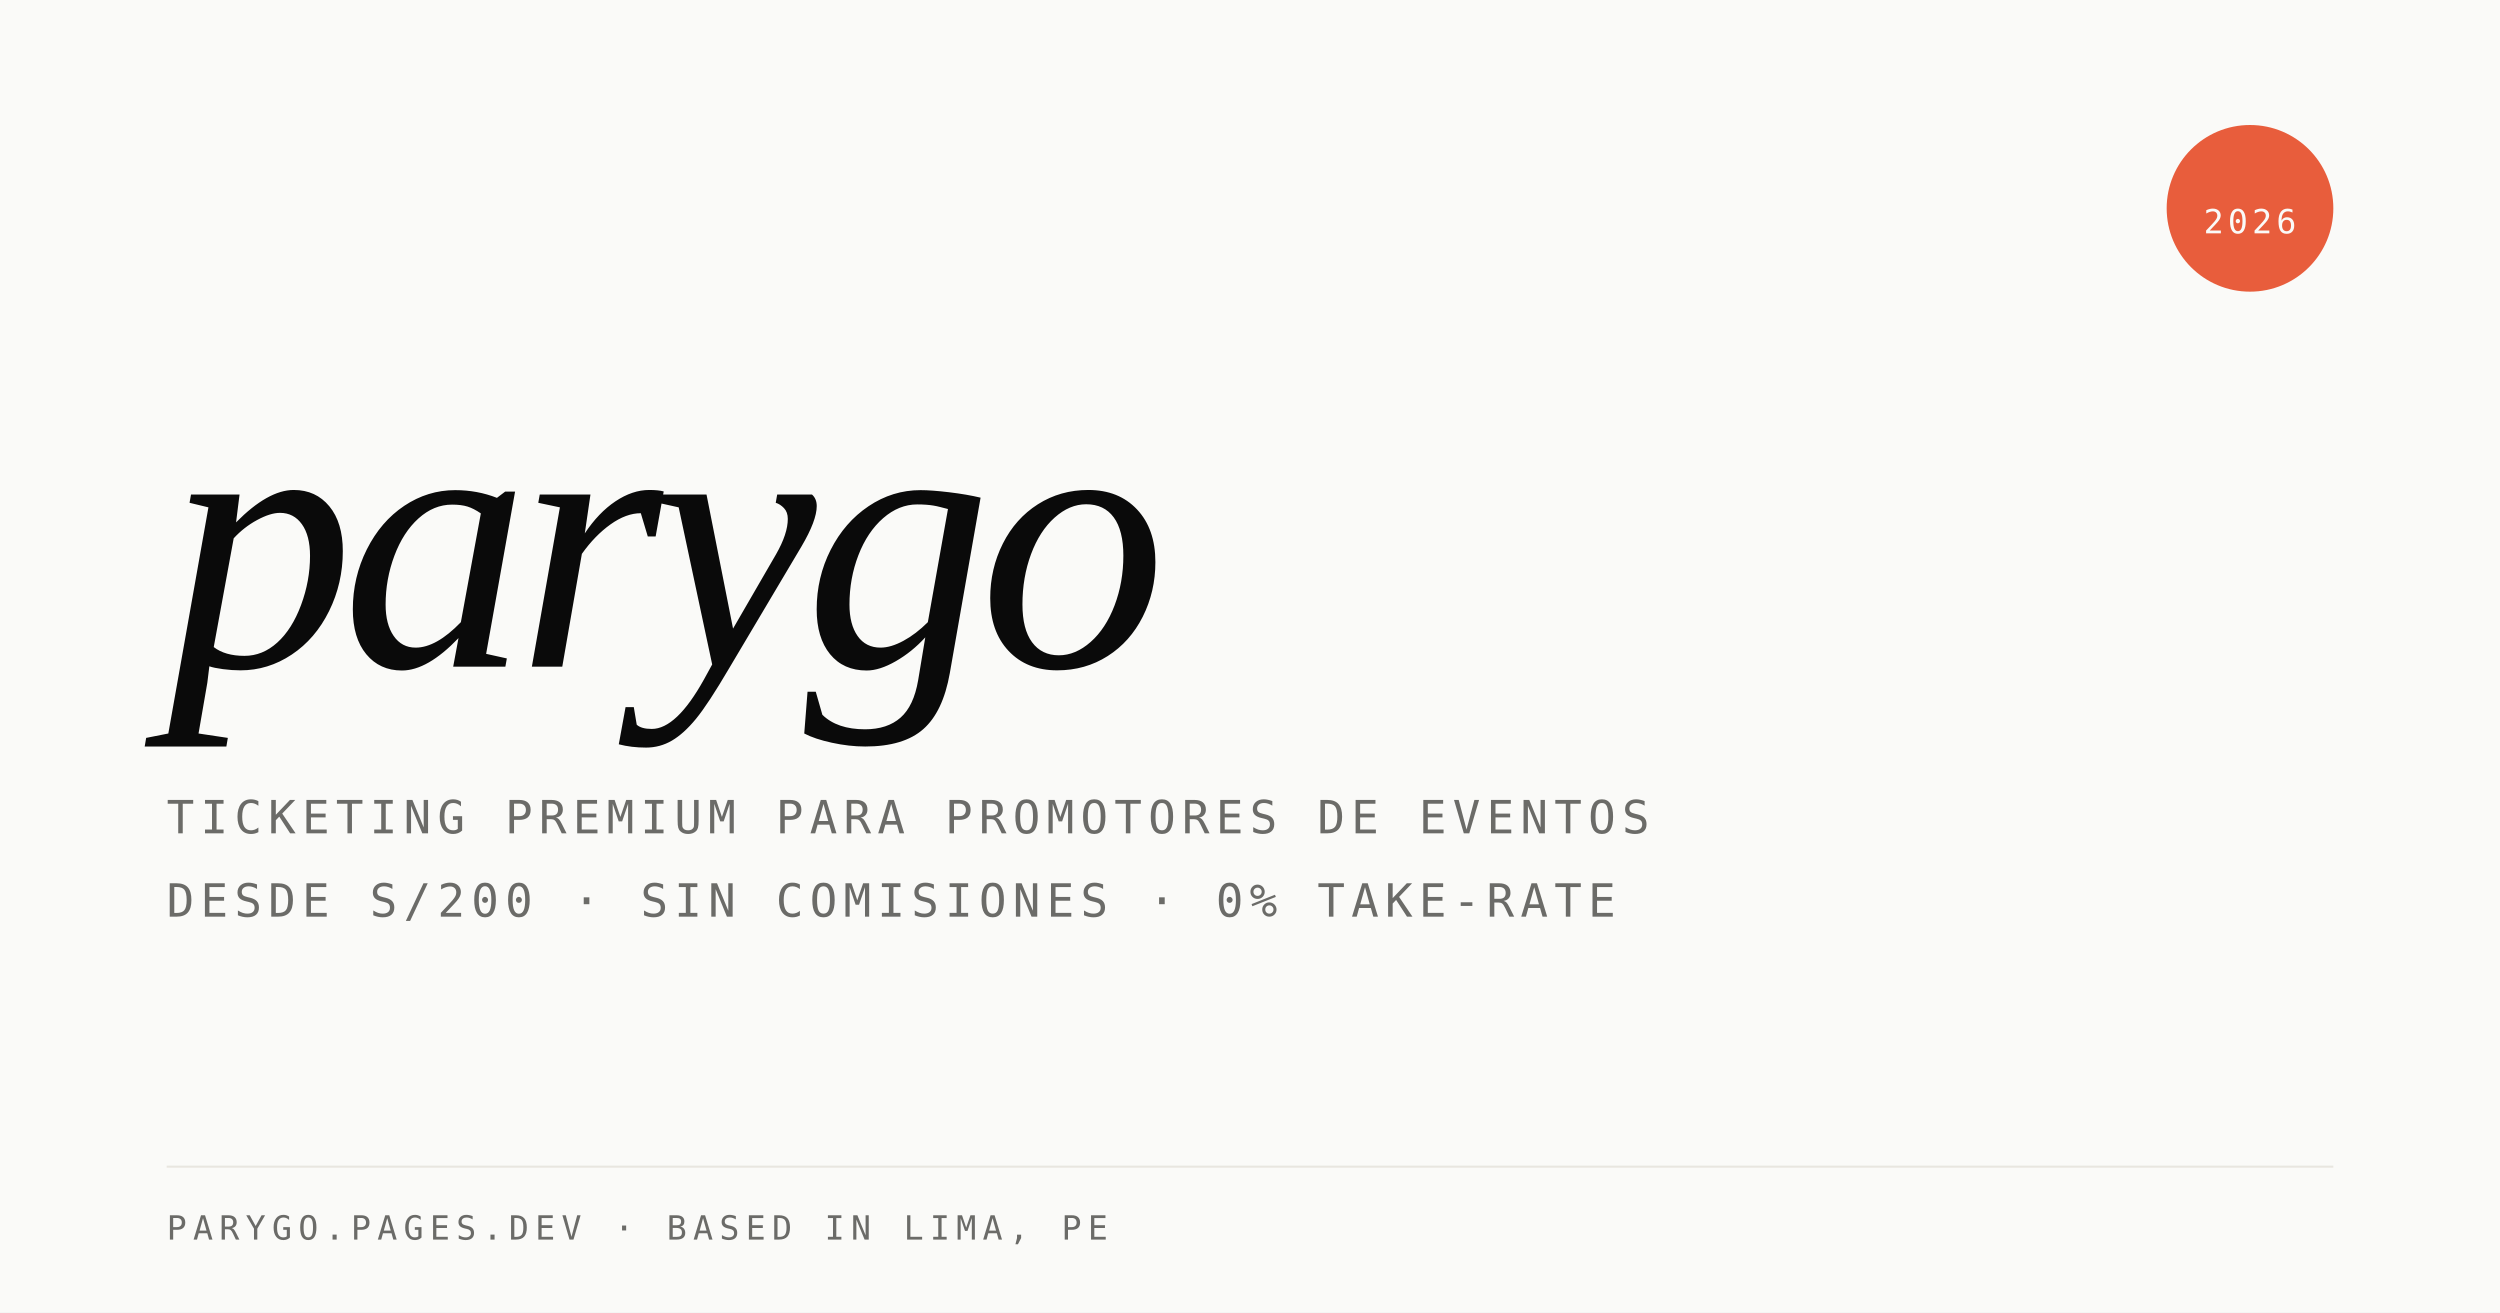
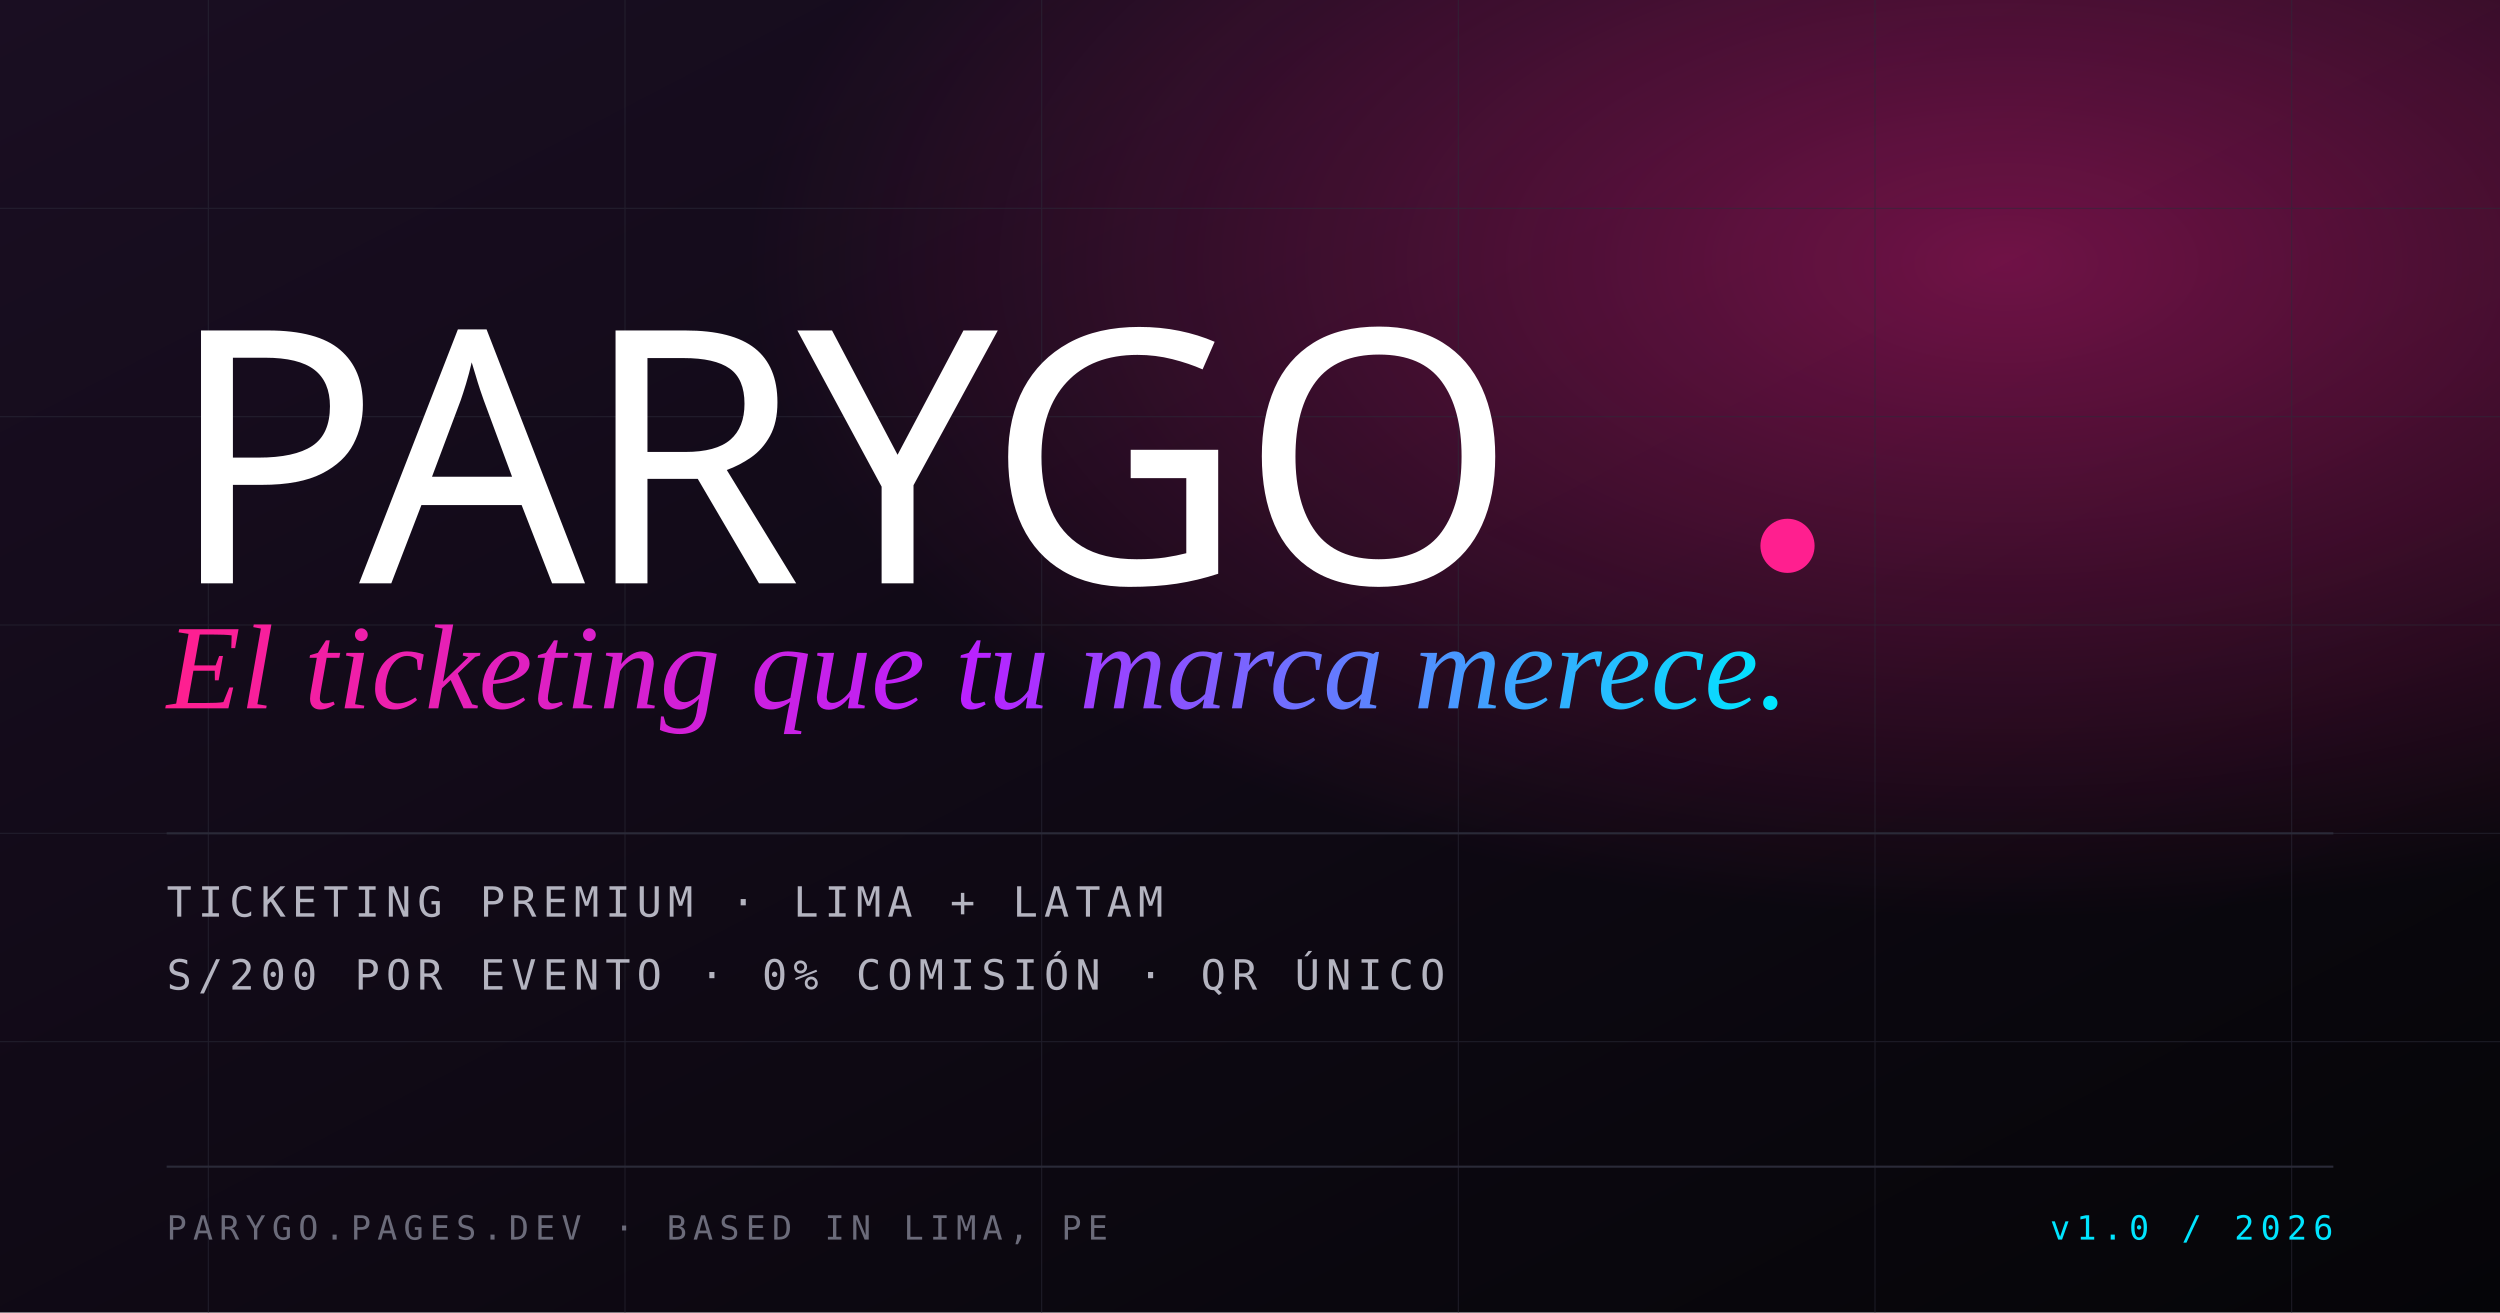
<svg xmlns="http://www.w3.org/2000/svg" viewBox="0 0 1200 630" width="1200" height="630">
-   <rect width="1200" height="630" fill="#FAFAF8" />
-   <text x="80" y="320" font-family="Times New Roman, serif" font-style="italic" font-size="180" fill="#0A0A0A" letter-spacing="-6">parygo</text>
-   <text x="80" y="400" font-family="monospace" font-size="22" fill="#6B6B68" letter-spacing="3">TICKETING PREMIUM PARA PROMOTORES DE EVENTOS</text>
-   <text x="80" y="440" font-family="monospace" font-size="22" fill="#6B6B68" letter-spacing="3">DESDE S/200 · SIN COMISIONES · 0% TAKE-RATE</text>
-   <circle cx="1080" cy="100" r="40" fill="#E85D3C" />
-   <text x="1080" y="112" text-anchor="middle" font-family="monospace" font-size="16" fill="#FAFAF8" letter-spacing="2">2026</text>
-   <line x1="80" y1="560" x2="1120" y2="560" stroke="#E8E6E0" stroke-width="1" />
-   <text x="80" y="595" font-family="monospace" font-size="16" fill="#6B6B68" letter-spacing="3">PARYGO.PAGES.DEV · BASED IN LIMA, PE</text>
+   <defs>
+     <linearGradient id="og-mesh" x1="0" y1="0" x2="1" y2="1">
+       <stop offset="0%" stop-color="#1a0e22" />
+       <stop offset="100%" stop-color="#050508" />
+     </linearGradient>
+     <linearGradient id="og-grad" x1="0" y1="0" x2="1" y2="0">
+       <stop offset="0%" stop-color="#FF1F8F" />
+       <stop offset="50%" stop-color="#B921FF" />
+       <stop offset="100%" stop-color="#00E5FF" />
+     </linearGradient>
+     <radialGradient id="og-glow" cx="0.8" cy="0.2" r="0.5">
+       <stop offset="0%" stop-color="#FF1F8F" stop-opacity="0.4" />
+       <stop offset="100%" stop-color="#FF1F8F" stop-opacity="0" />
+     </radialGradient>
+   </defs>
+   <rect width="1200" height="630" fill="url(#og-mesh)" />
+   <rect width="1200" height="630" fill="url(#og-glow)" />
+   <g fill="none" stroke="#2A2A38" stroke-width="0.5" opacity="0.6">
+     <path d="M0 100 L1200 100" />
+     <path d="M0 200 L1200 200" />
+     <path d="M0 300 L1200 300" />
+     <path d="M0 400 L1200 400" />
+     <path d="M0 500 L1200 500" />
+     <path d="M100 0 L100 630" />
+     <path d="M300 0 L300 630" />
+     <path d="M500 0 L500 630" />
+     <path d="M700 0 L700 630" />
+     <path d="M900 0 L900 630" />
+     <path d="M1100 0 L1100 630" />
+   </g>
+   <text x="80" y="280" font-family="Anton, Impact, sans-serif" font-size="170" font-weight="400" fill="#FFFFFF" letter-spacing="-2">PARYGO</text>
+   <circle cx="858" cy="262" r="13" fill="#FF1F8F" />
+   <text x="80" y="340" font-family="Times New Roman, serif" font-style="italic" font-size="58" fill="url(#og-grad)">El ticketing que tu marca merece.</text>
+   <line x1="80" y1="400" x2="1120" y2="400" stroke="#2A2A38" stroke-width="1" />
+   <text x="80" y="440" font-family="monospace" font-size="20" fill="#B4B4C0" letter-spacing="3">TICKETING PREMIUM · LIMA + LATAM</text>
+   <text x="80" y="475" font-family="monospace" font-size="20" fill="#B4B4C0" letter-spacing="3">S/200 POR EVENTO · 0% COMISIÓN · QR ÚNICO</text>
+   <line x1="80" y1="560" x2="1120" y2="560" stroke="#2A2A38" stroke-width="1" />
+   <text x="80" y="595" font-family="monospace" font-size="16" fill="#6B6B7A" letter-spacing="3">PARYGO.PAGES.DEV · BASED IN LIMA, PE</text>
+   <text x="1120" y="595" text-anchor="end" font-family="monospace" font-size="16" fill="#00E5FF" letter-spacing="3">v1.0 / 2026</text>
</svg>
